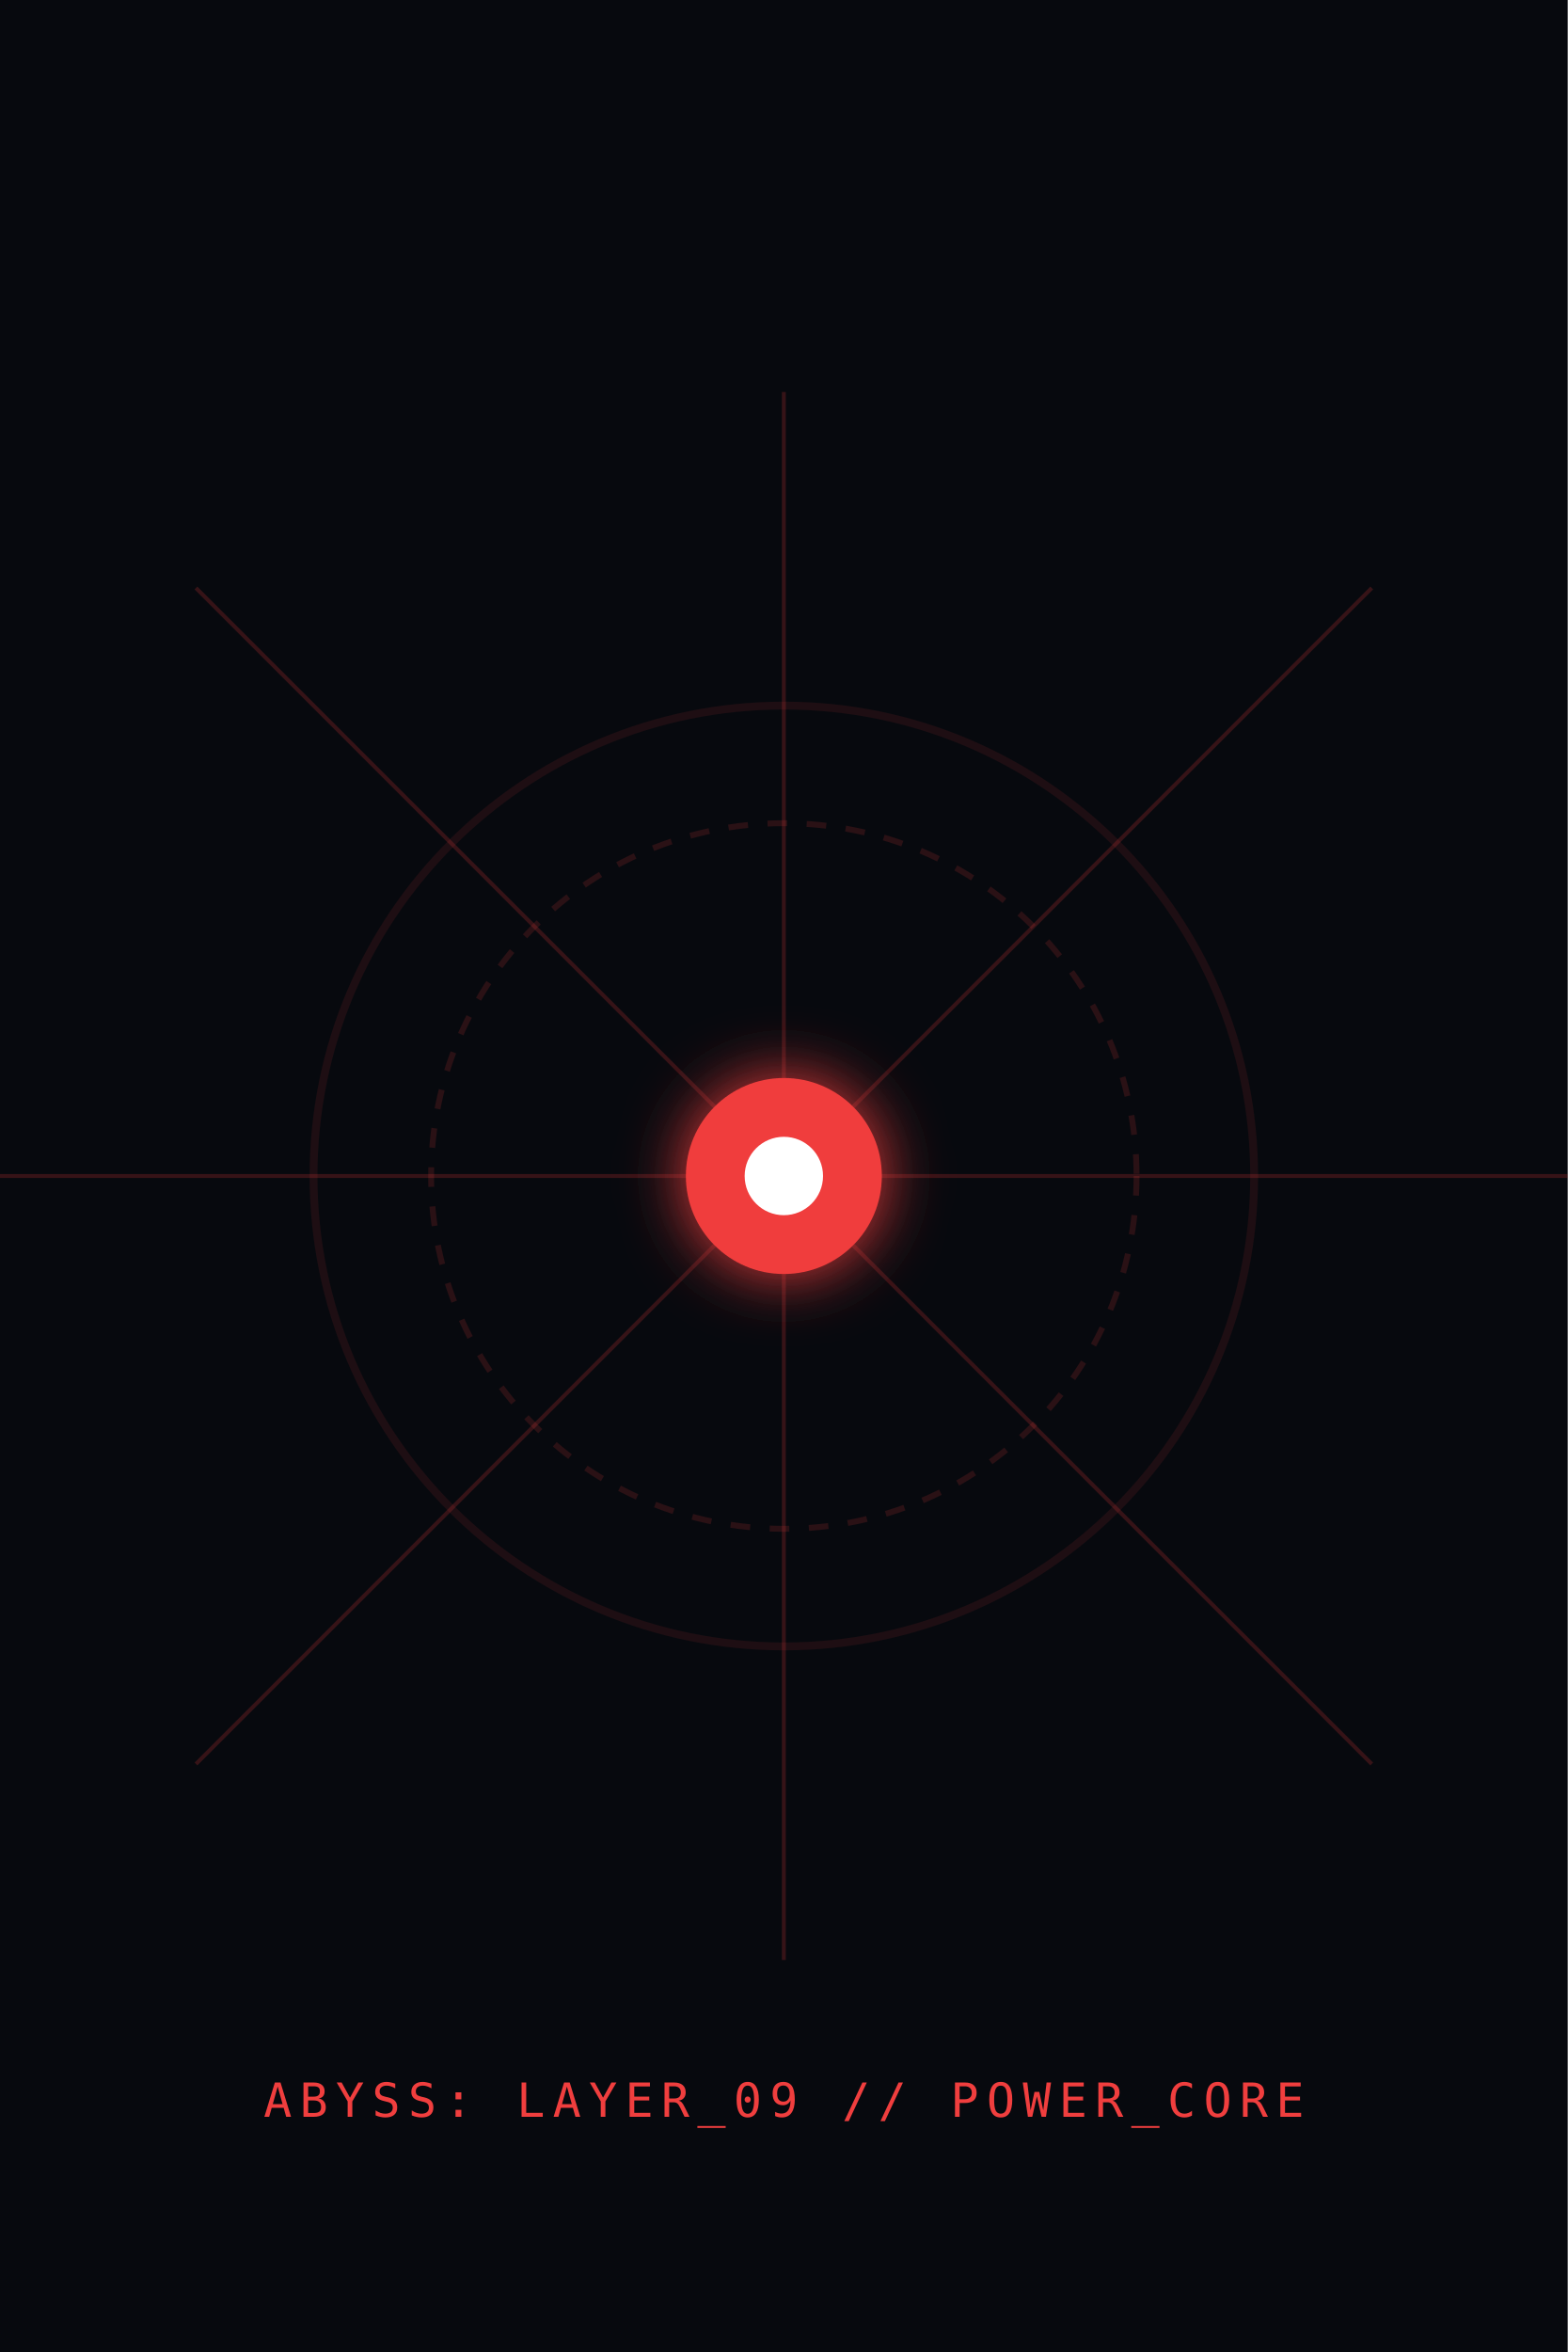
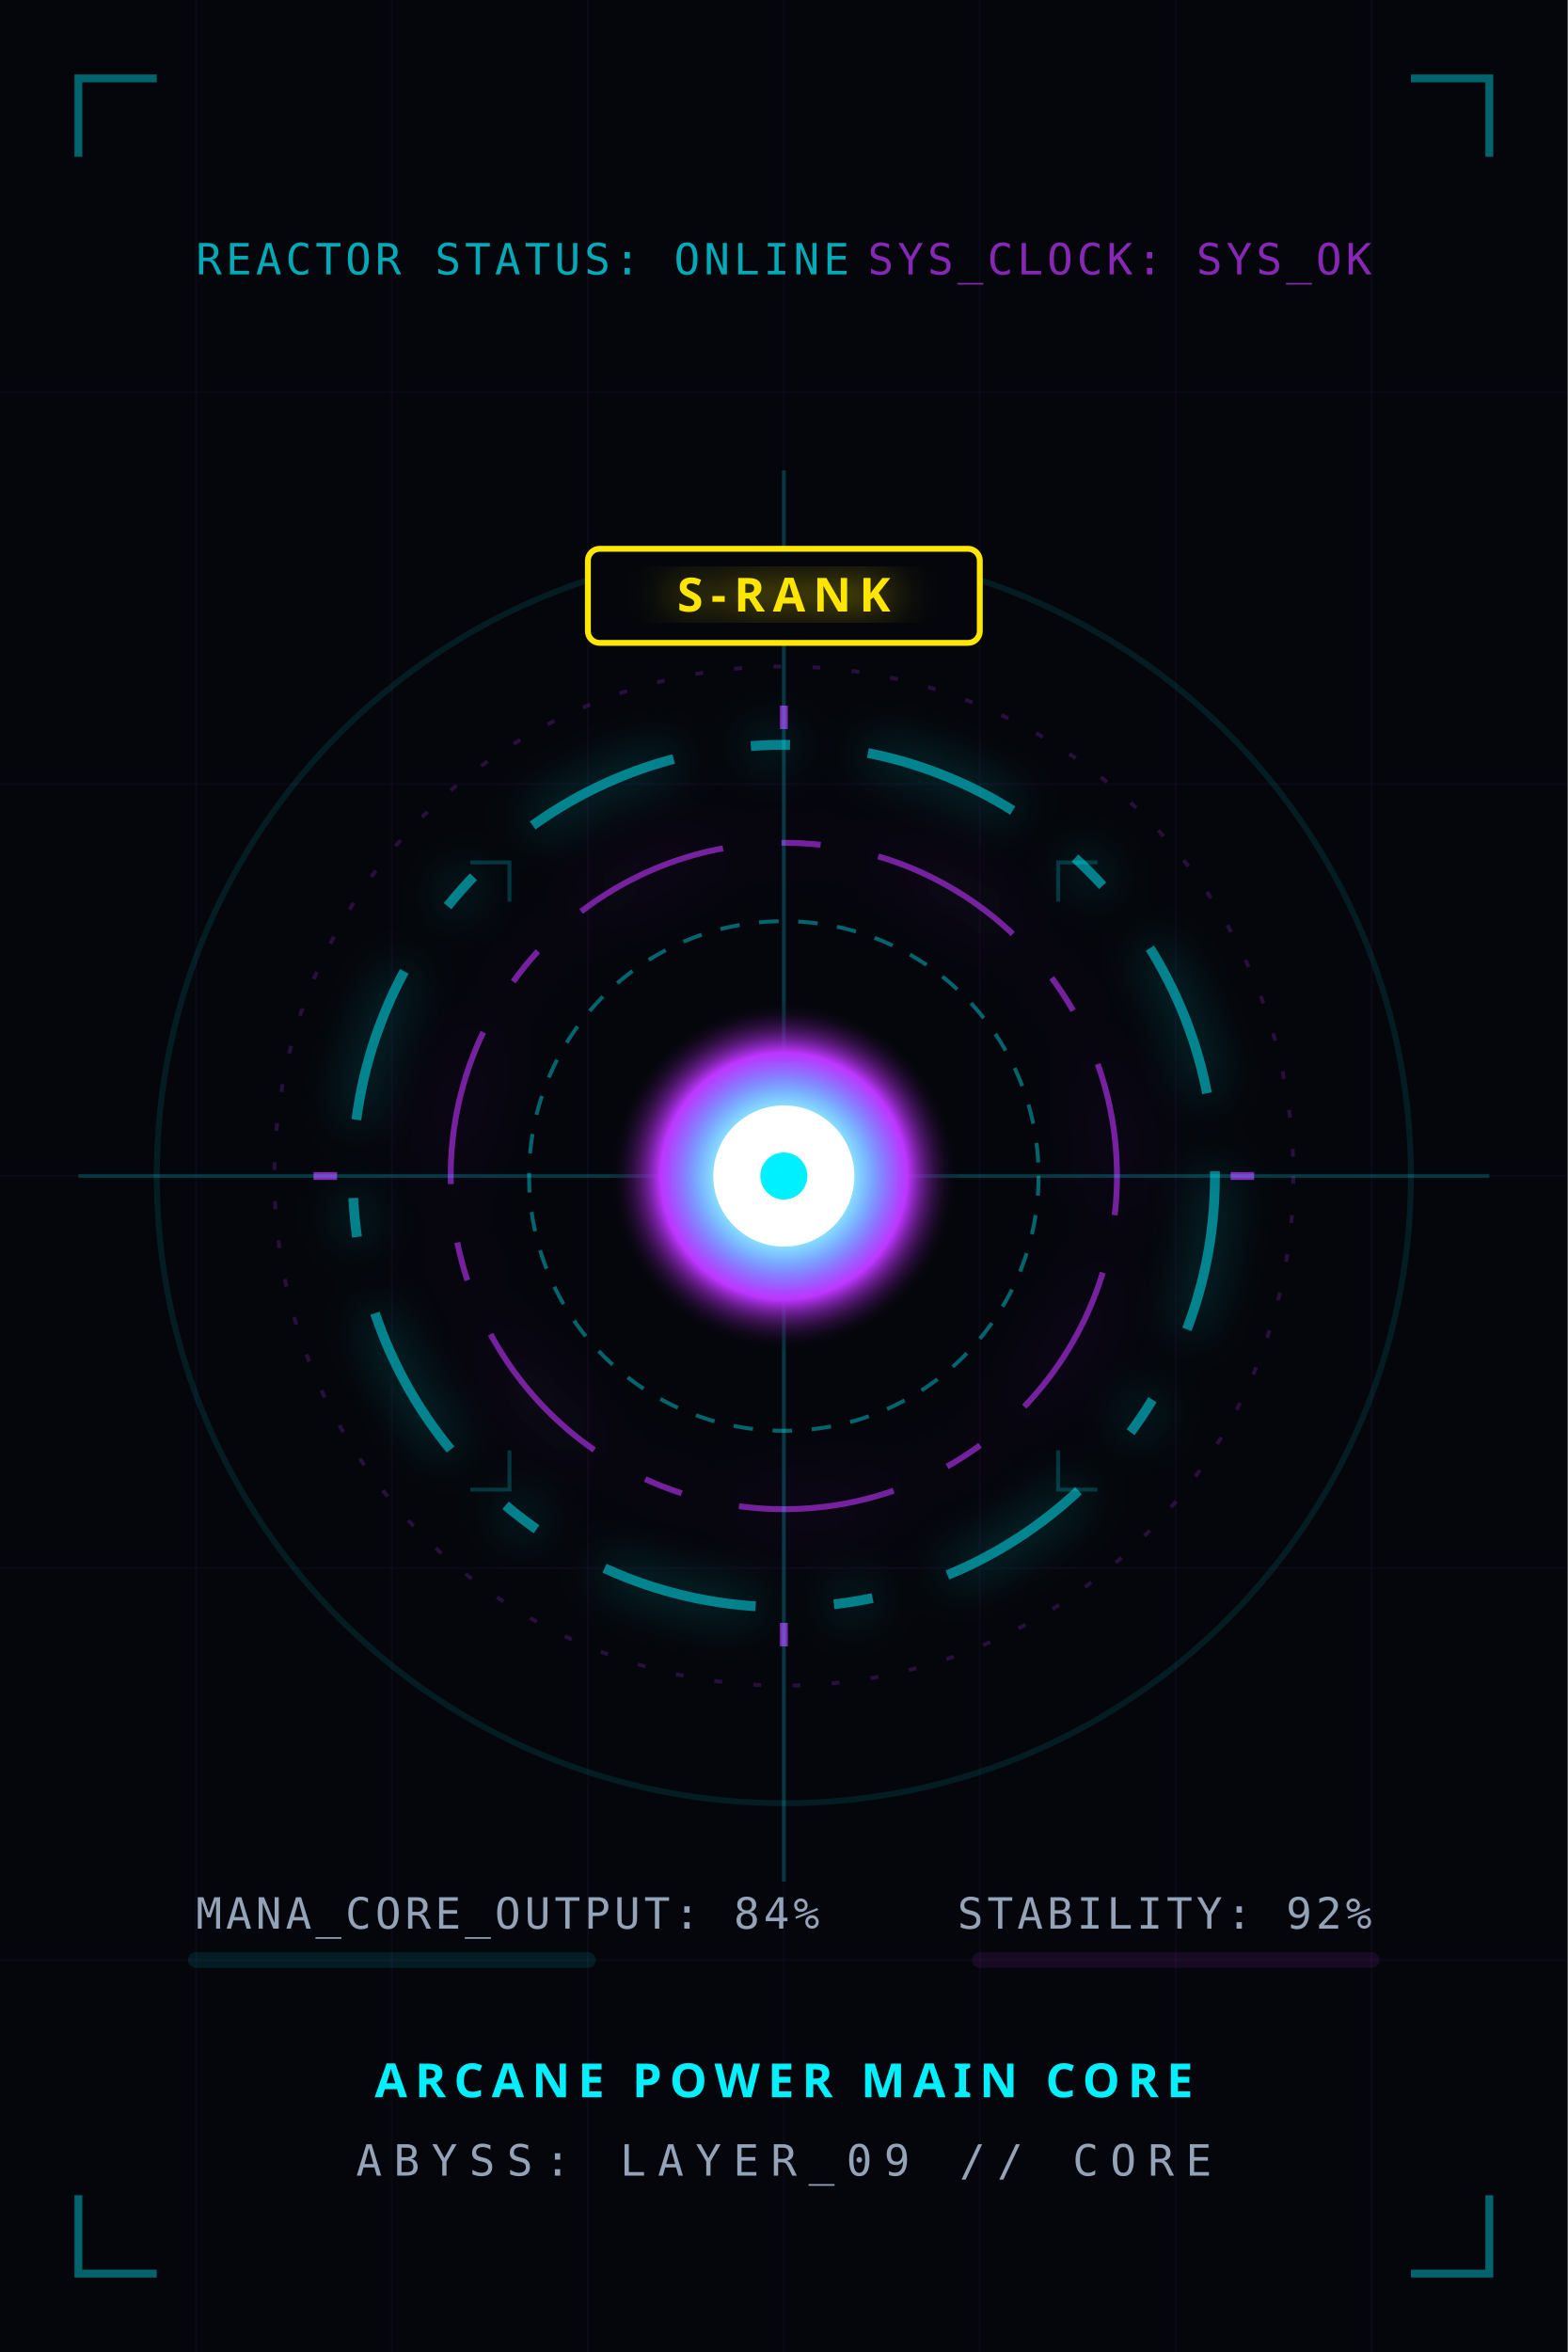
<svg xmlns="http://www.w3.org/2000/svg" viewBox="0 0 400 600" width="100%" height="100%">
-   <rect width="100%" height="100%" fill="#07090e" />
-   <circle cx="200" cy="300" r="120" fill="none" stroke="#f03e3e" stroke-width="2" stroke-opacity="0.1" />
-   <circle cx="200" cy="300" r="90" fill="none" stroke="#f03e3e" stroke-dasharray="5,5" stroke-width="1.5" stroke-opacity="0.15" />
-   <g stroke="#f03e3e" stroke-width="1" stroke-opacity="0.2">
-     <line x1="200" y1="300" x2="200" y2="100" />
-     <line x1="200" y1="300" x2="200" y2="500" />
-     <line x1="200" y1="300" x2="400" y2="300" />
-     <line x1="200" y1="300" x2="0" y2="300" />
-     <line x1="200" y1="300" x2="50" y2="150" />
-     <line x1="200" y1="300" x2="350" y2="150" />
-     <line x1="200" y1="300" x2="50" y2="450" />
-     <line x1="200" y1="300" x2="350" y2="450" />
+   <defs>
+     <filter id="glow-cyan" x="-30%" y="-30%" width="160%" height="160%">
+       <feGaussianBlur stdDeviation="6" result="blur" />
+       <feMerge>
+         <feMergeNode in="blur" />
+         <feMergeNode in="SourceGraphic" />
+       </feMerge>
+     </filter>
+     <filter id="glow-purple" x="-30%" y="-30%" width="160%" height="160%">
+       <feGaussianBlur stdDeviation="10" result="blur" />
+       <feMerge>
+         <feMergeNode in="blur" />
+         <feMergeNode in="SourceGraphic" />
+       </feMerge>
+     </filter>
+     <radialGradient id="core-grad" cx="50%" cy="50%" r="50%">
+       <stop offset="0%" stop-color="#ffffff" />
+       <stop offset="30%" stop-color="#00f0ff" />
+       <stop offset="70%" stop-color="#be35ff" />
+       <stop offset="100%" stop-color="transparent" />
+     </radialGradient>
+   </defs>
+   <style>
+     @keyframes rotate-cw {
+       from { transform: rotate(0deg); }
+       to { transform: rotate(360deg); }
+     }
+     @keyframes rotate-ccw {
+       from { transform: rotate(0deg); }
+       to { transform: rotate(-360deg); }
+     }
+     @keyframes pulse-core {
+       0%, 100% { transform: scale(1); filter: drop-shadow(0 0 10px rgba(0, 240, 255, 0.6)); opacity: 0.8; }
+       50% { transform: scale(1.15); filter: drop-shadow(0 0 28px rgba(190, 53, 255, 0.9)); opacity: 1; }
+     }
+     @keyframes flash {
+       0%, 100% { opacity: 0.2; }
+       50% { opacity: 0.8; }
+     }
+     .spin-cw {
+       transform-origin: 200px 300px;
+       animation: rotate-cw 20s infinite linear;
+     }
+     .spin-ccw {
+       transform-origin: 200px 300px;
+       animation: rotate-ccw 15s infinite linear;
+     }
+     .pulse-core-el {
+       transform-origin: 200px 300px;
+       animation: pulse-core 3s infinite ease-in-out;
+     }
+     .flashing-grid {
+       animation: flash 4s infinite ease-in-out;
+     }
+   </style>
+   <rect width="100%" height="100%" fill="#04060b" />
+   <g stroke="#be35ff" stroke-width="0.5" stroke-opacity="0.05" class="flashing-grid">
+     <line x1="50" y1="0" x2="50" y2="600" />
+     <line x1="100" y1="0" x2="100" y2="600" />
+     <line x1="150" y1="0" x2="150" y2="600" />
+     <line x1="200" y1="0" x2="200" y2="600" />
+     <line x1="250" y1="0" x2="250" y2="600" />
+     <line x1="300" y1="0" x2="300" y2="600" />
+     <line x1="350" y1="0" x2="350" y2="600" />
+     <line x1="0" y1="100" x2="400" y2="100" />
+     <line x1="0" y1="200" x2="400" y2="200" />
+     <line x1="0" y1="300" x2="400" y2="300" />
+     <line x1="0" y1="400" x2="400" y2="400" />
+     <line x1="0" y1="500" x2="400" y2="500" />
  </g>
-   <circle cx="200" cy="300" r="25" fill="#f03e3e" filter="drop-shadow(0 0 8px #f03e3e)" />
-   <circle cx="200" cy="300" r="10" fill="#ffffff" />
-   <text x="200" y="540" fill="#f03e3e" font-family="monospace" font-size="12" text-anchor="middle" letter-spacing="2">ABYSS: LAYER_09 // POWER_CORE</text>
+   <g stroke="#00f0ff" stroke-width="2" stroke-opacity="0.4" fill="none">
+     <path d="M 20,40 L 20,20 L 40,20" />
+     <path d="M 380,40 L 380,20 L 360,20" />
+     <path d="M 20,560 L 20,580 L 40,580" />
+     <path d="M 380,560 L 380,580 L 360,580" />
+   </g>
+   <circle cx="200" cy="300" r="160" fill="none" stroke="#00f0ff" stroke-width="1.5" stroke-opacity="0.1" />
+   <circle cx="200" cy="300" r="130" fill="none" stroke="#be35ff" stroke-width="1" stroke-dasharray="2,8" stroke-opacity="0.2" />
+   <g class="spin-cw">
+     <circle cx="200" cy="300" r="110" fill="none" stroke="#00f0ff" stroke-width="2.5" stroke-dasharray="40,20,10,20" stroke-opacity="0.5" filter="url(#glow-cyan)" />
+     <path d="M 200,180 L 200,186 M 200,414 L 200,420 M 80,300 L 86,300 M 314,300 L 320,300" stroke="#be35ff" stroke-width="2" stroke-opacity="0.7" />
+   </g>
+   <g class="spin-ccw">
+     <circle cx="200" cy="300" r="85" fill="none" stroke="#be35ff" stroke-width="1.5" stroke-dasharray="10,15,40,15" stroke-opacity="0.6" filter="url(#glow-purple)" />
+     <circle cx="200" cy="300" r="65" fill="none" stroke="#00f0ff" stroke-width="1" stroke-dasharray="5,5" stroke-opacity="0.4" />
+   </g>
+   <g stroke="#00f0ff" stroke-width="1" stroke-opacity="0.2" fill="none">
+     <line x1="200" y1="120" x2="200" y2="480" />
+     <line x1="20" y1="300" x2="380" y2="300" />
+     <path d="M 120,220 L 130,220 L 130,230" />
+     <path d="M 280,220 L 270,220 L 270,230" />
+     <path d="M 120,380 L 130,380 L 130,370" />
+     <path d="M 280,380 L 270,380 L 270,370" />
+   </g>
+   <g class="pulse-core-el">
+     <circle cx="200" cy="300" r="45" fill="url(#core-grad)" />
+     <circle cx="200" cy="300" r="18" fill="#ffffff" filter="url(#glow-cyan)" />
+     <circle cx="200" cy="300" r="6" fill="#00f0ff" />
+   </g>
+   <g fill="none" stroke-linecap="round">
+     <path d="M 50,500 L 150,500" stroke="#00f0ff" stroke-width="4" stroke-opacity="0.1" />
+     <path d="M 50,500 L 130,500" stroke="#00f0ff" stroke-width="4" filter="url(#glow-cyan)" />
+     <path d="M 250,500 L 350,500" stroke="#be35ff" stroke-width="4" stroke-opacity="0.1" />
+     <path d="M 250,500 L 310,500" stroke="#be35ff" stroke-width="4" filter="url(#glow-purple)" />
+   </g>
+   <g font-family="'Share Tech Mono', monospace" font-size="11" letter-spacing="1">
+     <text x="50" y="70" fill="#00f0ff" fill-opacity="0.7">REACTOR STATUS: ONLINE</text>
+     <text x="350" y="70" fill="#be35ff" fill-opacity="0.7" text-anchor="end">SYS_CLOCK: SYS_OK</text>
+     <text x="50" y="492" fill="#94a3b8">MANA_CORE_OUTPUT: 84%</text>
+     <text x="350" y="492" fill="#94a3b8" text-anchor="end">STABILITY: 92%</text>
+     <rect x="150" y="140" width="100" height="24" fill="#04060b" stroke="#ffe600" stroke-width="1.5" rx="3" />
+     <text x="200" y="156" fill="#ffe600" font-family="'Orbitron', sans-serif" font-weight="900" font-size="12" text-anchor="middle" letter-spacing="2" filter="url(#glow-cyan)">S-RANK</text>
+     <text x="200" y="535" fill="#00f0ff" font-family="'Orbitron', sans-serif" font-size="12" font-weight="700" text-anchor="middle" letter-spacing="2">ARCANE POWER MAIN CORE</text>
+     <text x="200" y="555" fill="#94a3b8" text-anchor="middle" letter-spacing="3">ABYSS: LAYER_09 // CORE</text>
+   </g>
</svg>
